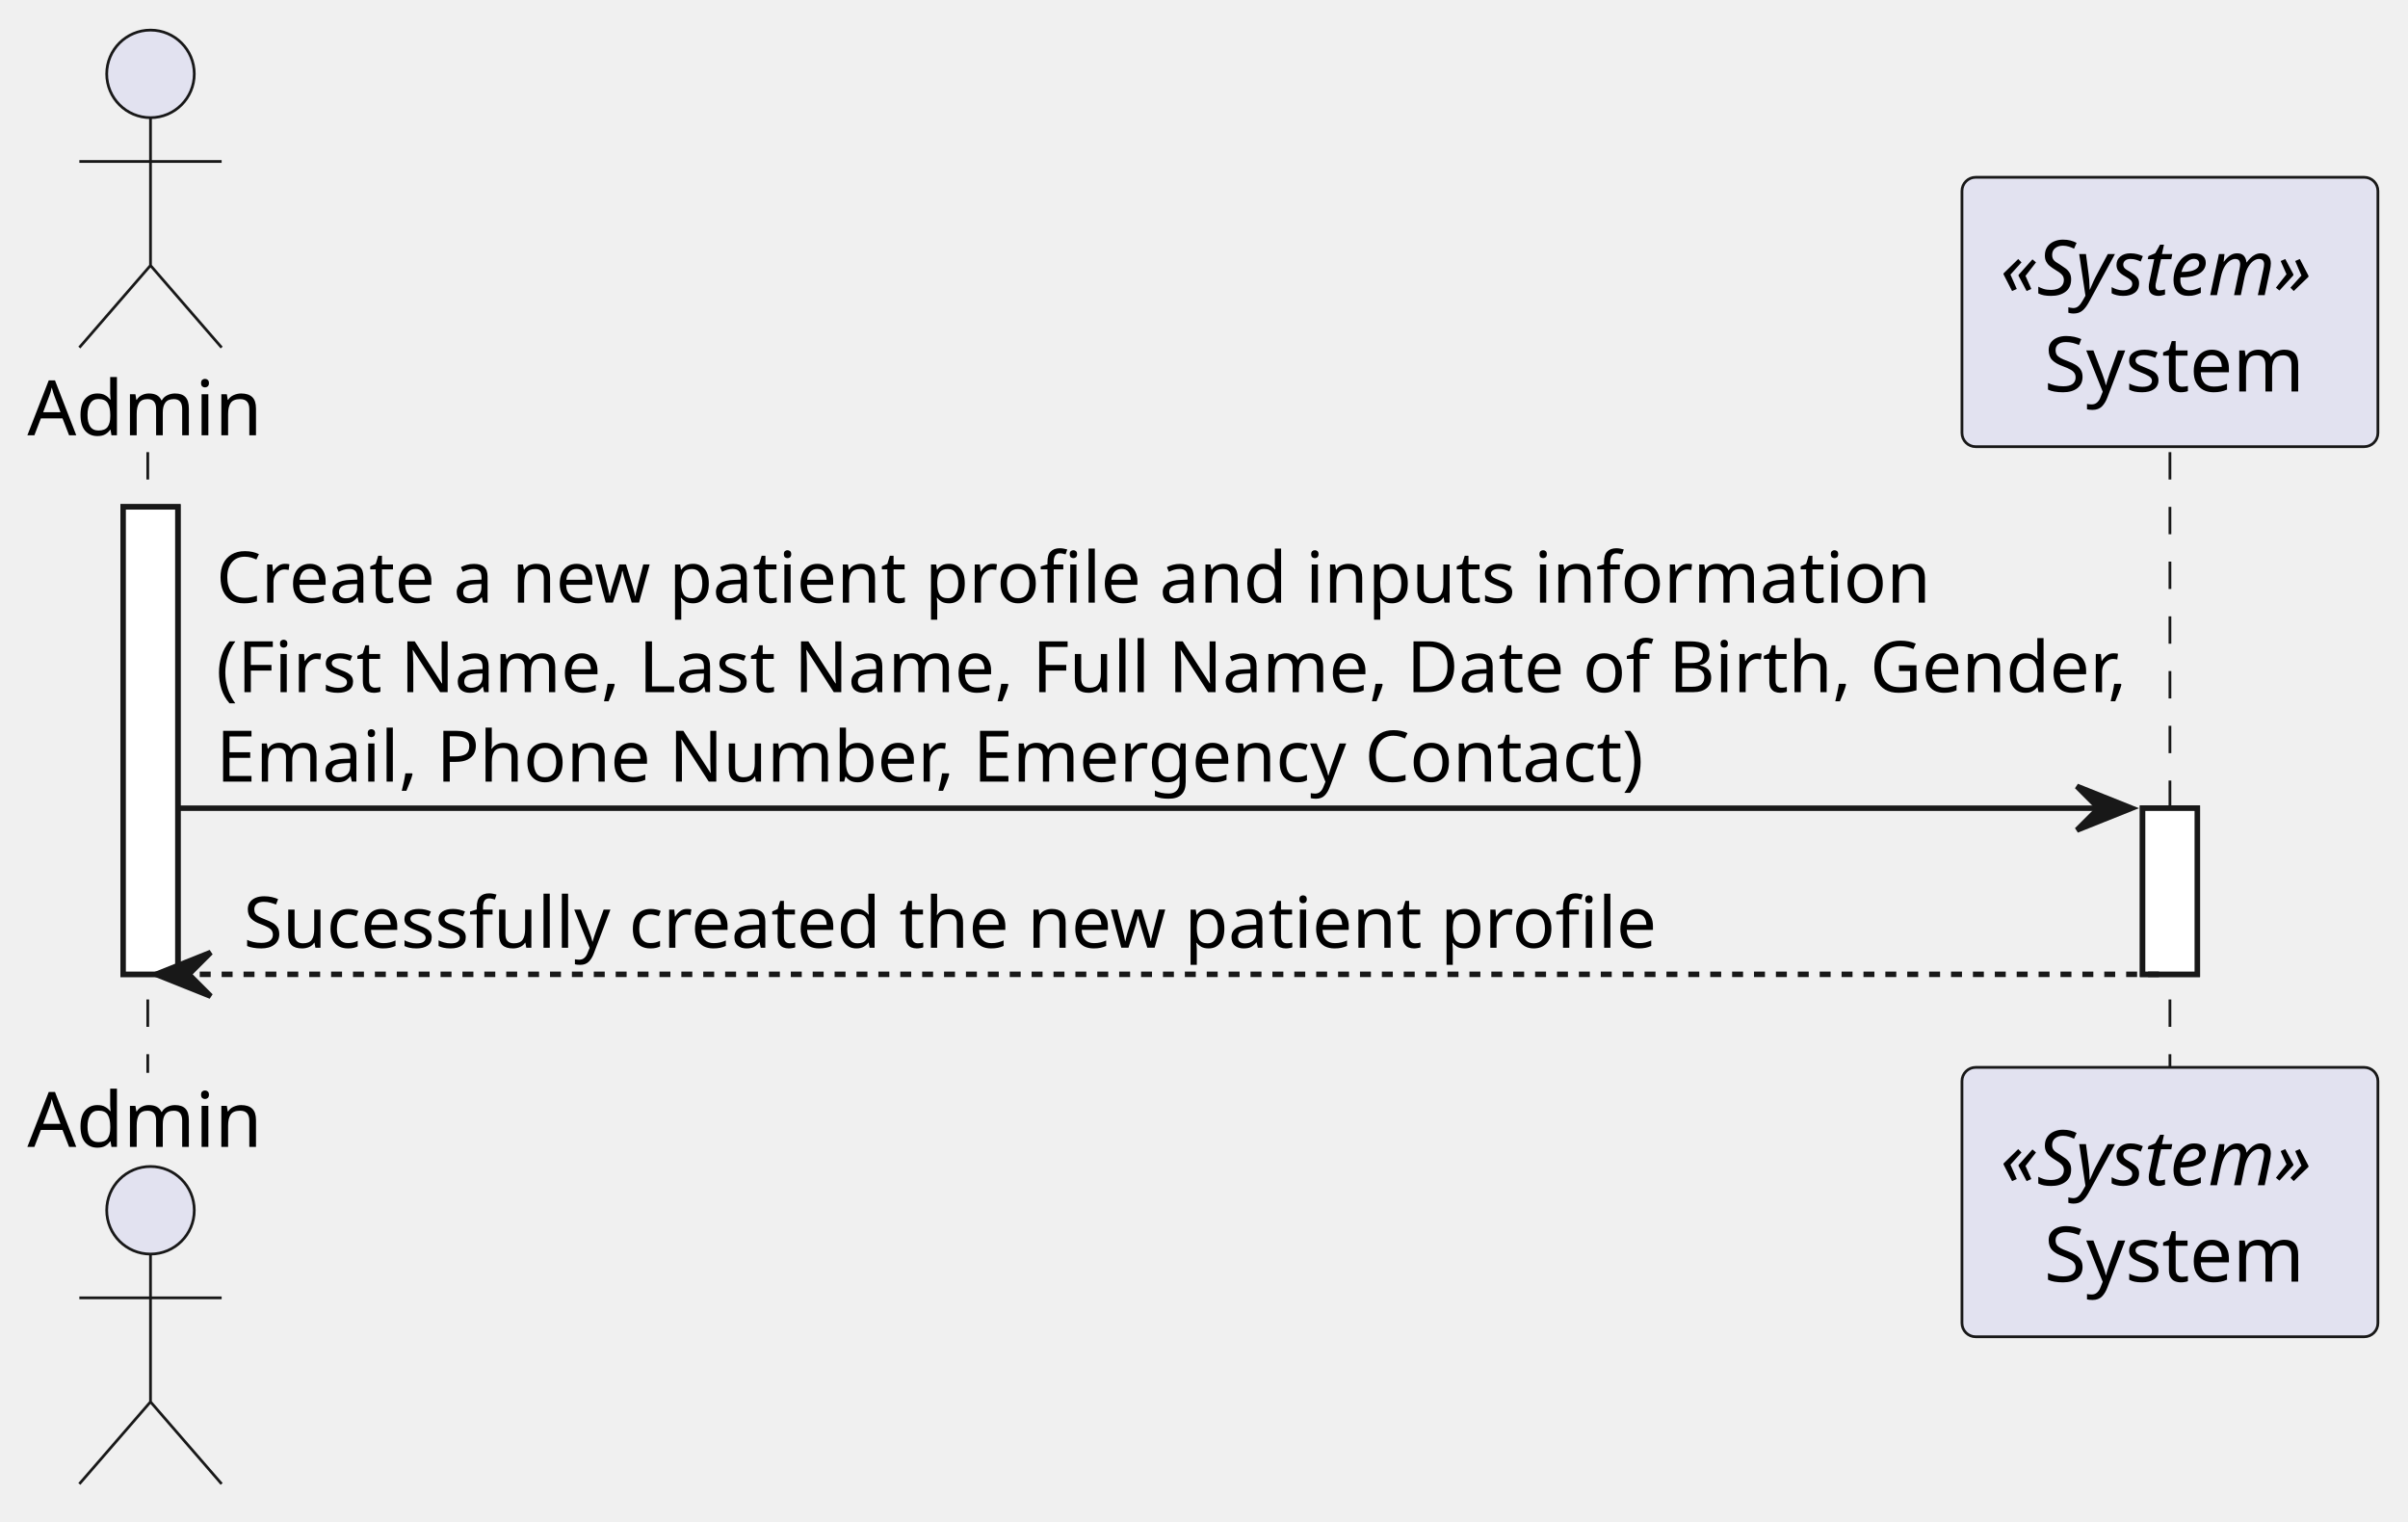
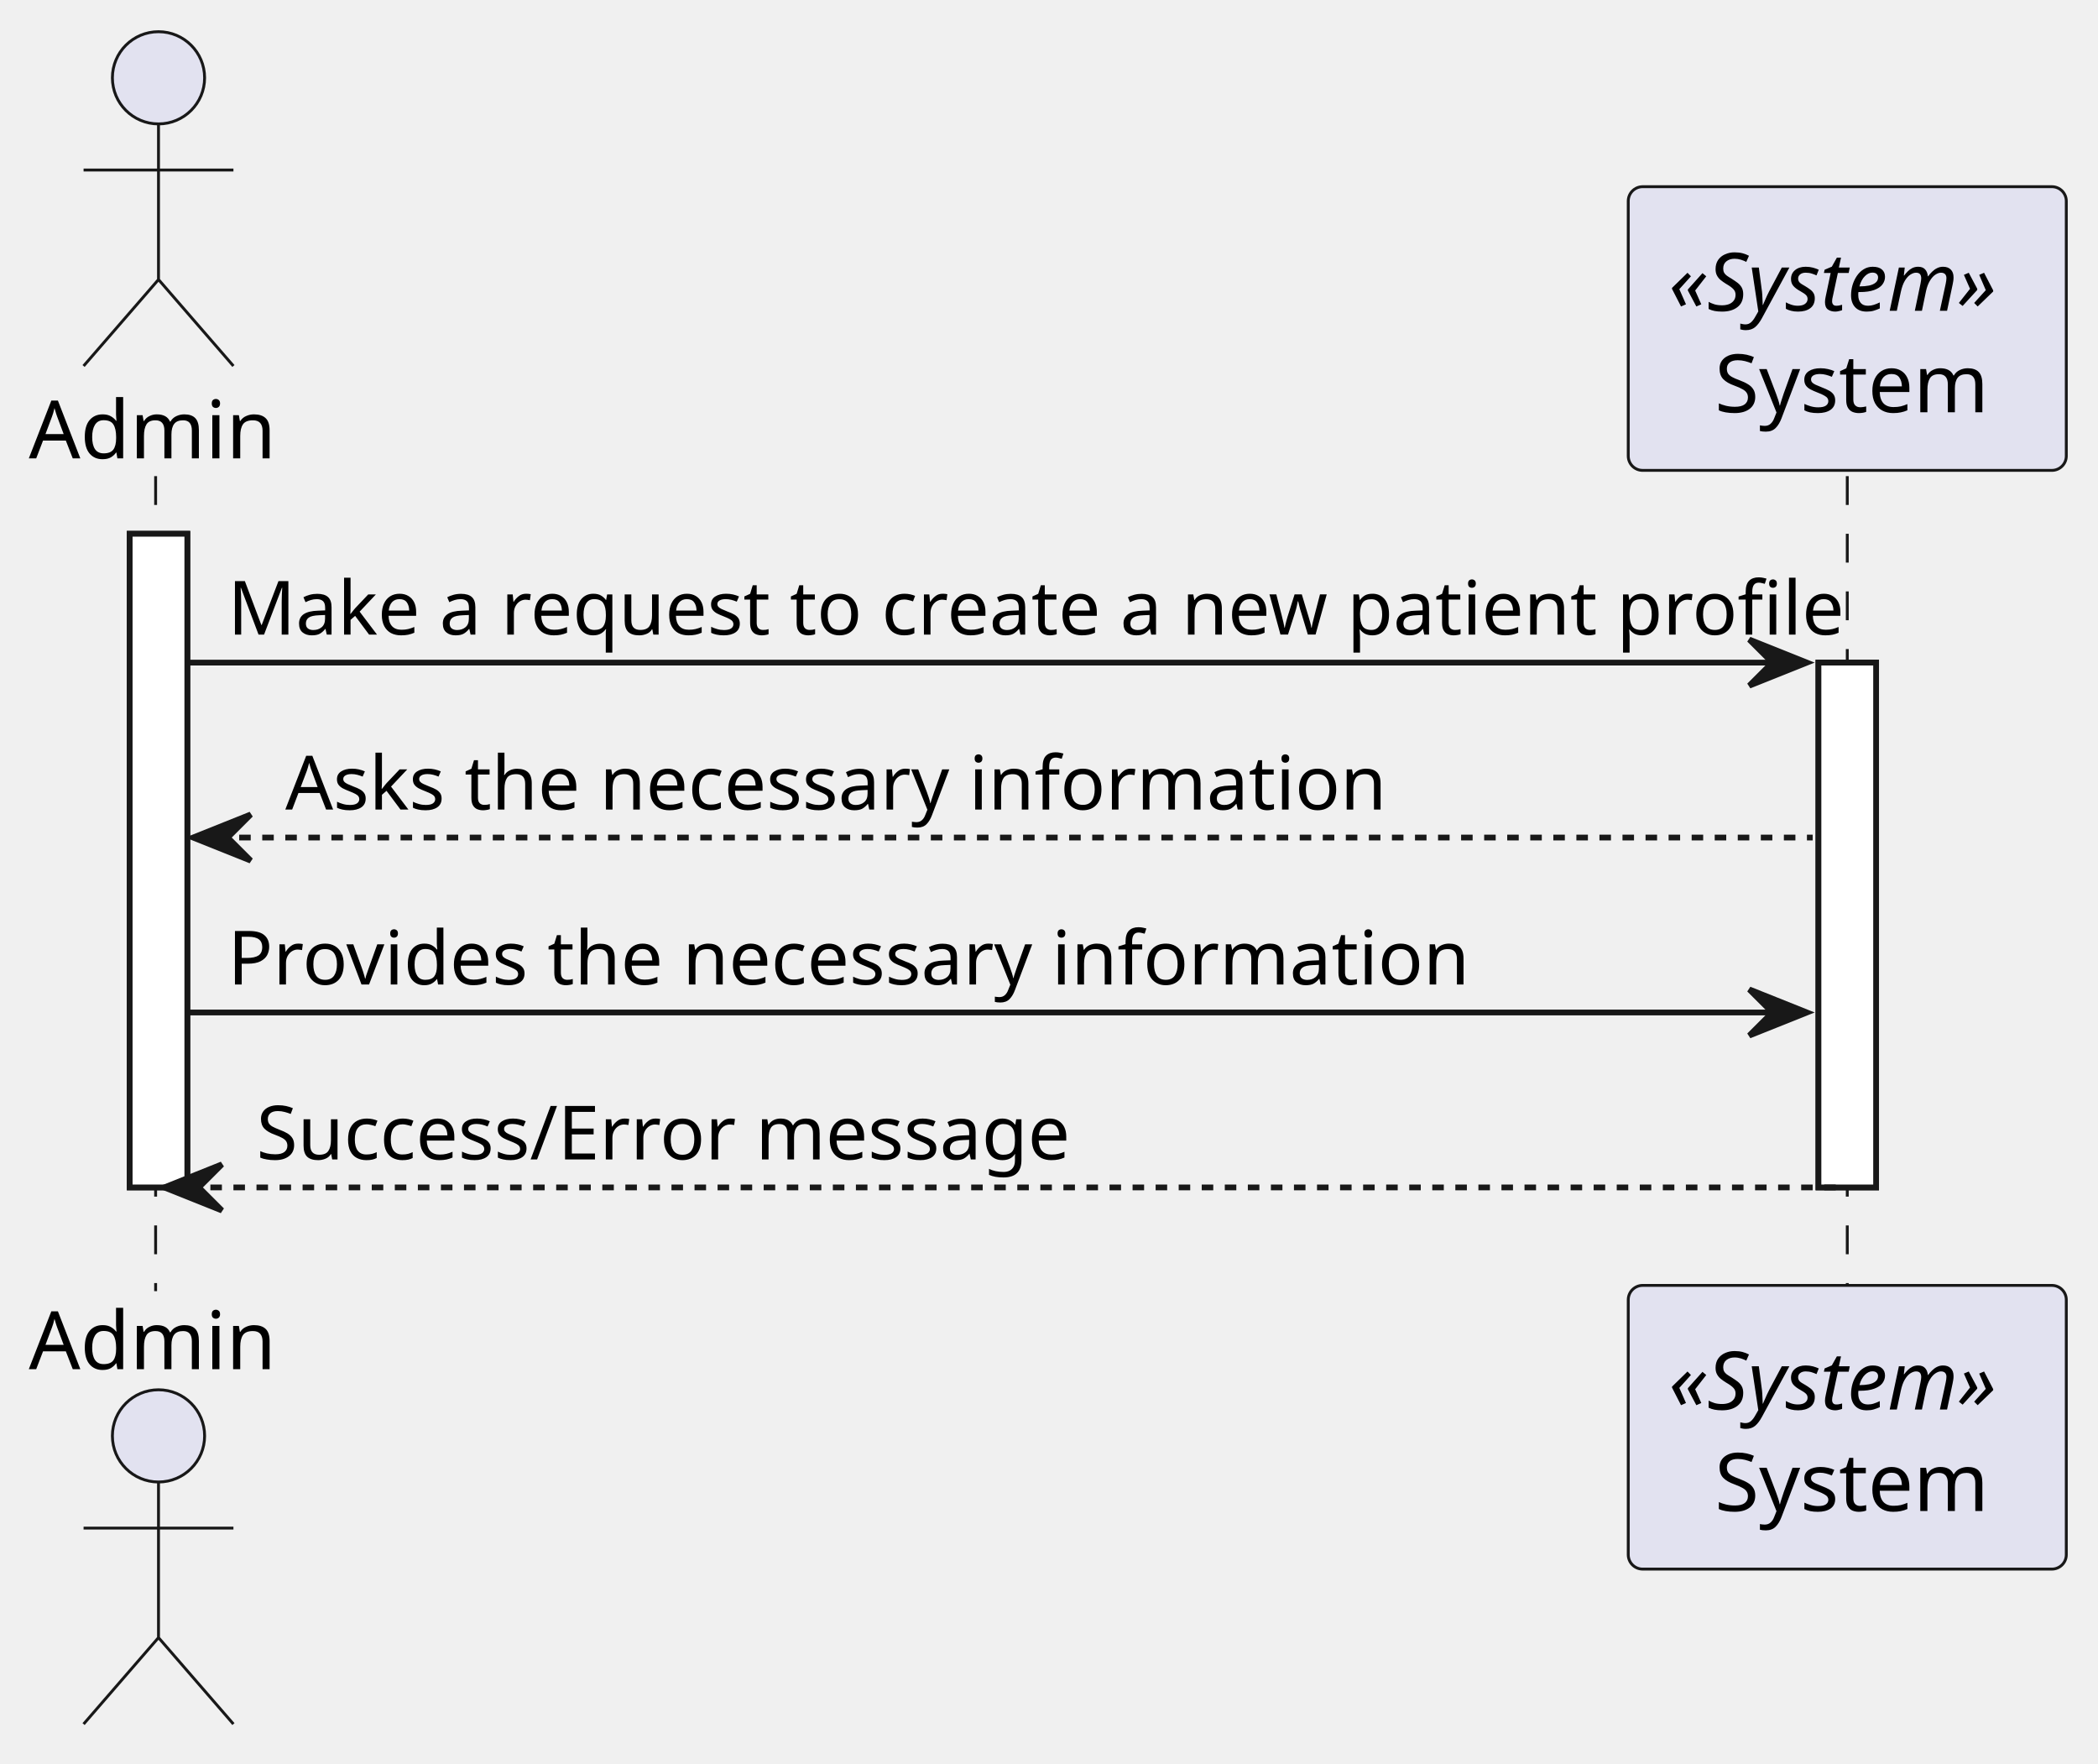
- <svg xmlns="http://www.w3.org/2000/svg" contentStyleType="text/css" height="278px" preserveAspectRatio="none" style="width:440px;height:278px;background:#FFFFFF;" version="1.1" viewBox="0 0 440 278" width="440px" zoomAndPan="magnify">
+ <svg xmlns="http://www.w3.org/2000/svg" contentStyleType="text/css" height="306px" preserveAspectRatio="none" style="width:364px;height:306px;background:#FFFFFF;" version="1.1" viewBox="0 0 364 306" width="364px" zoomAndPan="magnify">
  <defs />
  <g>
-     <rect fill="#FFFFFF" height="85.406" style="stroke:#181818;stroke-width:1.0;" width="10" x="22.5" y="92.609" />
-     <rect fill="#FFFFFF" height="30.352" style="stroke:#181818;stroke-width:1.0;" width="10" x="391.5" y="147.664" />
-     <line style="stroke:#181818;stroke-width:0.5;stroke-dasharray:5.0,5.0;" x1="27" x2="27" y1="82.609" y2="196.016" />
-     <line style="stroke:#181818;stroke-width:0.5;stroke-dasharray:5.0,5.0;" x1="396.5" x2="396.5" y1="82.609" y2="196.016" />
+     <rect fill="#FFFFFF" height="113.406" style="stroke:#181818;stroke-width:1.0;" width="10" x="22.5" y="92.609" />
+     <rect fill="#FFFFFF" height="91.055" style="stroke:#181818;stroke-width:1.0;" width="10" x="315.5" y="114.961" />
+     <line style="stroke:#181818;stroke-width:0.5;stroke-dasharray:5.0,5.0;" x1="27" x2="27" y1="82.609" y2="224.016" />
+     <line style="stroke:#181818;stroke-width:0.5;stroke-dasharray:5.0,5.0;" x1="320.5" x2="320.5" y1="82.609" y2="224.016" />
    <text fill="#000000" font-family="sans-serif" font-size="14" lengthAdjust="spacing" textLength="39" x="5" y="79.533">Admin</text>
    <ellipse cx="27.5" cy="13.5" fill="#E2E2F0" rx="8" ry="8" style="stroke:#181818;stroke-width:0.5;" />
    <path d="M27.5,21.5 L27.5,48.5 M14.5,29.5 L40.5,29.5 M27.5,48.5 L14.5,63.5 M27.5,48.5 L40.5,63.5 " fill="none" style="stroke:#181818;stroke-width:0.5;" />
-     <text fill="#000000" font-family="sans-serif" font-size="14" lengthAdjust="spacing" textLength="39" x="5" y="209.549">Admin</text>
-     <ellipse cx="27.5" cy="221.125" fill="#E2E2F0" rx="8" ry="8" style="stroke:#181818;stroke-width:0.5;" />
-     <path d="M27.5,229.125 L27.5,256.125 M14.5,237.125 L40.5,237.125 M27.5,256.125 L14.5,271.125 M27.5,256.125 L40.5,271.125 " fill="none" style="stroke:#181818;stroke-width:0.5;" />
-     <rect fill="#E2E2F0" height="49.219" rx="2.5" ry="2.5" style="stroke:#181818;stroke-width:0.5;" width="76" x="358.5" y="32.391" />
-     <text fill="#000000" font-family="sans-serif" font-size="14" font-style="italic" lengthAdjust="spacing" textLength="62" x="365.5" y="53.924">«System»</text>
-     <text fill="#000000" font-family="sans-serif" font-size="14" lengthAdjust="spacing" textLength="46" x="373.5" y="71.533">System</text>
-     <rect fill="#E2E2F0" height="49.219" rx="2.5" ry="2.5" style="stroke:#181818;stroke-width:0.5;" width="76" x="358.5" y="195.016" />
-     <text fill="#000000" font-family="sans-serif" font-size="14" font-style="italic" lengthAdjust="spacing" textLength="62" x="365.5" y="216.549">«System»</text>
-     <text fill="#000000" font-family="sans-serif" font-size="14" lengthAdjust="spacing" textLength="46" x="373.5" y="234.158">System</text>
-     <rect fill="#FFFFFF" height="85.406" style="stroke:#181818;stroke-width:1.0;" width="10" x="22.5" y="92.609" />
-     <rect fill="#FFFFFF" height="30.352" style="stroke:#181818;stroke-width:1.0;" width="10" x="391.5" y="147.664" />
-     <polygon fill="#181818" points="379.5,143.664,389.5,147.664,379.5,151.664,383.5,147.664" style="stroke:#181818;stroke-width:1.0;" />
-     <line style="stroke:#181818;stroke-width:1.0;" x1="32.5" x2="385.5" y1="147.664" y2="147.664" />
-     <text fill="#000000" font-family="sans-serif" font-size="13" lengthAdjust="spacing" textLength="288" x="39.5" y="110.105">Create a new patient profile and inputs information</text>
-     <text fill="#000000" font-family="sans-serif" font-size="13" lengthAdjust="spacing" textLength="340" x="39.5" y="126.456">(First Name, Last Name, Full Name, Date of Birth, Gender,</text>
-     <text fill="#000000" font-family="sans-serif" font-size="13" lengthAdjust="spacing" textLength="254" x="39.5" y="142.808">Email, Phone Number, Emergency Contact)</text>
-     <polygon fill="#181818" points="38.5,174.016,28.5,178.016,38.5,182.016,34.5,178.016" style="stroke:#181818;stroke-width:1.0;" />
-     <line style="stroke:#181818;stroke-width:1.0;stroke-dasharray:2.0,2.0;" x1="32.5" x2="395.5" y1="178.016" y2="178.016" />
-     <text fill="#000000" font-family="sans-serif" font-size="13" lengthAdjust="spacing" textLength="244" x="44.5" y="173.159">Sucessfully created the new patient profile</text>
+     <text fill="#000000" font-family="sans-serif" font-size="14" lengthAdjust="spacing" textLength="39" x="5" y="237.549">Admin</text>
+     <ellipse cx="27.5" cy="249.125" fill="#E2E2F0" rx="8" ry="8" style="stroke:#181818;stroke-width:0.5;" />
+     <path d="M27.5,257.125 L27.5,284.125 M14.5,265.125 L40.5,265.125 M27.5,284.125 L14.5,299.125 M27.5,284.125 L40.5,299.125 " fill="none" style="stroke:#181818;stroke-width:0.5;" />
+     <rect fill="#E2E2F0" height="49.219" rx="2.5" ry="2.5" style="stroke:#181818;stroke-width:0.5;" width="76" x="282.5" y="32.391" />
+     <text fill="#000000" font-family="sans-serif" font-size="14" font-style="italic" lengthAdjust="spacing" textLength="62" x="289.5" y="53.924">«System»</text>
+     <text fill="#000000" font-family="sans-serif" font-size="14" lengthAdjust="spacing" textLength="46" x="297.5" y="71.533">System</text>
+     <rect fill="#E2E2F0" height="49.219" rx="2.5" ry="2.5" style="stroke:#181818;stroke-width:0.5;" width="76" x="282.5" y="223.016" />
+     <text fill="#000000" font-family="sans-serif" font-size="14" font-style="italic" lengthAdjust="spacing" textLength="62" x="289.5" y="244.549">«System»</text>
+     <text fill="#000000" font-family="sans-serif" font-size="14" lengthAdjust="spacing" textLength="46" x="297.5" y="262.158">System</text>
+     <rect fill="#FFFFFF" height="113.406" style="stroke:#181818;stroke-width:1.0;" width="10" x="22.5" y="92.609" />
+     <rect fill="#FFFFFF" height="91.055" style="stroke:#181818;stroke-width:1.0;" width="10" x="315.5" y="114.961" />
+     <polygon fill="#181818" points="303.5,110.961,313.5,114.961,303.5,118.961,307.5,114.961" style="stroke:#181818;stroke-width:1.0;" />
+     <line style="stroke:#181818;stroke-width:1.0;" x1="32.5" x2="309.5" y1="114.961" y2="114.961" />
+     <text fill="#000000" font-family="sans-serif" font-size="13" lengthAdjust="spacing" textLength="264" x="39.5" y="110.105">Make a request to create a new patient profile</text>
+     <polygon fill="#181818" points="43.5,141.312,33.5,145.312,43.5,149.312,39.5,145.312" style="stroke:#181818;stroke-width:1.0;" />
+     <line style="stroke:#181818;stroke-width:1.0;stroke-dasharray:2.0,2.0;" x1="37.5" x2="314.5" y1="145.312" y2="145.312" />
+     <text fill="#000000" font-family="sans-serif" font-size="13" lengthAdjust="spacing" textLength="183" x="49.5" y="140.456">Asks the necessary information</text>
+     <polygon fill="#181818" points="303.5,171.664,313.5,175.664,303.5,179.664,307.5,175.664" style="stroke:#181818;stroke-width:1.0;" />
+     <line style="stroke:#181818;stroke-width:1.0;" x1="32.5" x2="309.5" y1="175.664" y2="175.664" />
+     <text fill="#000000" font-family="sans-serif" font-size="13" lengthAdjust="spacing" textLength="202" x="39.5" y="170.808">Provides the necessary information</text>
+     <polygon fill="#181818" points="38.5,202.016,28.5,206.016,38.5,210.016,34.5,206.016" style="stroke:#181818;stroke-width:1.0;" />
+     <line style="stroke:#181818;stroke-width:1.0;stroke-dasharray:2.0,2.0;" x1="32.5" x2="319.5" y1="206.016" y2="206.016" />
+     <text fill="#000000" font-family="sans-serif" font-size="13" lengthAdjust="spacing" textLength="140" x="44.5" y="201.159">Success/Error message</text>
  </g>
</svg>
